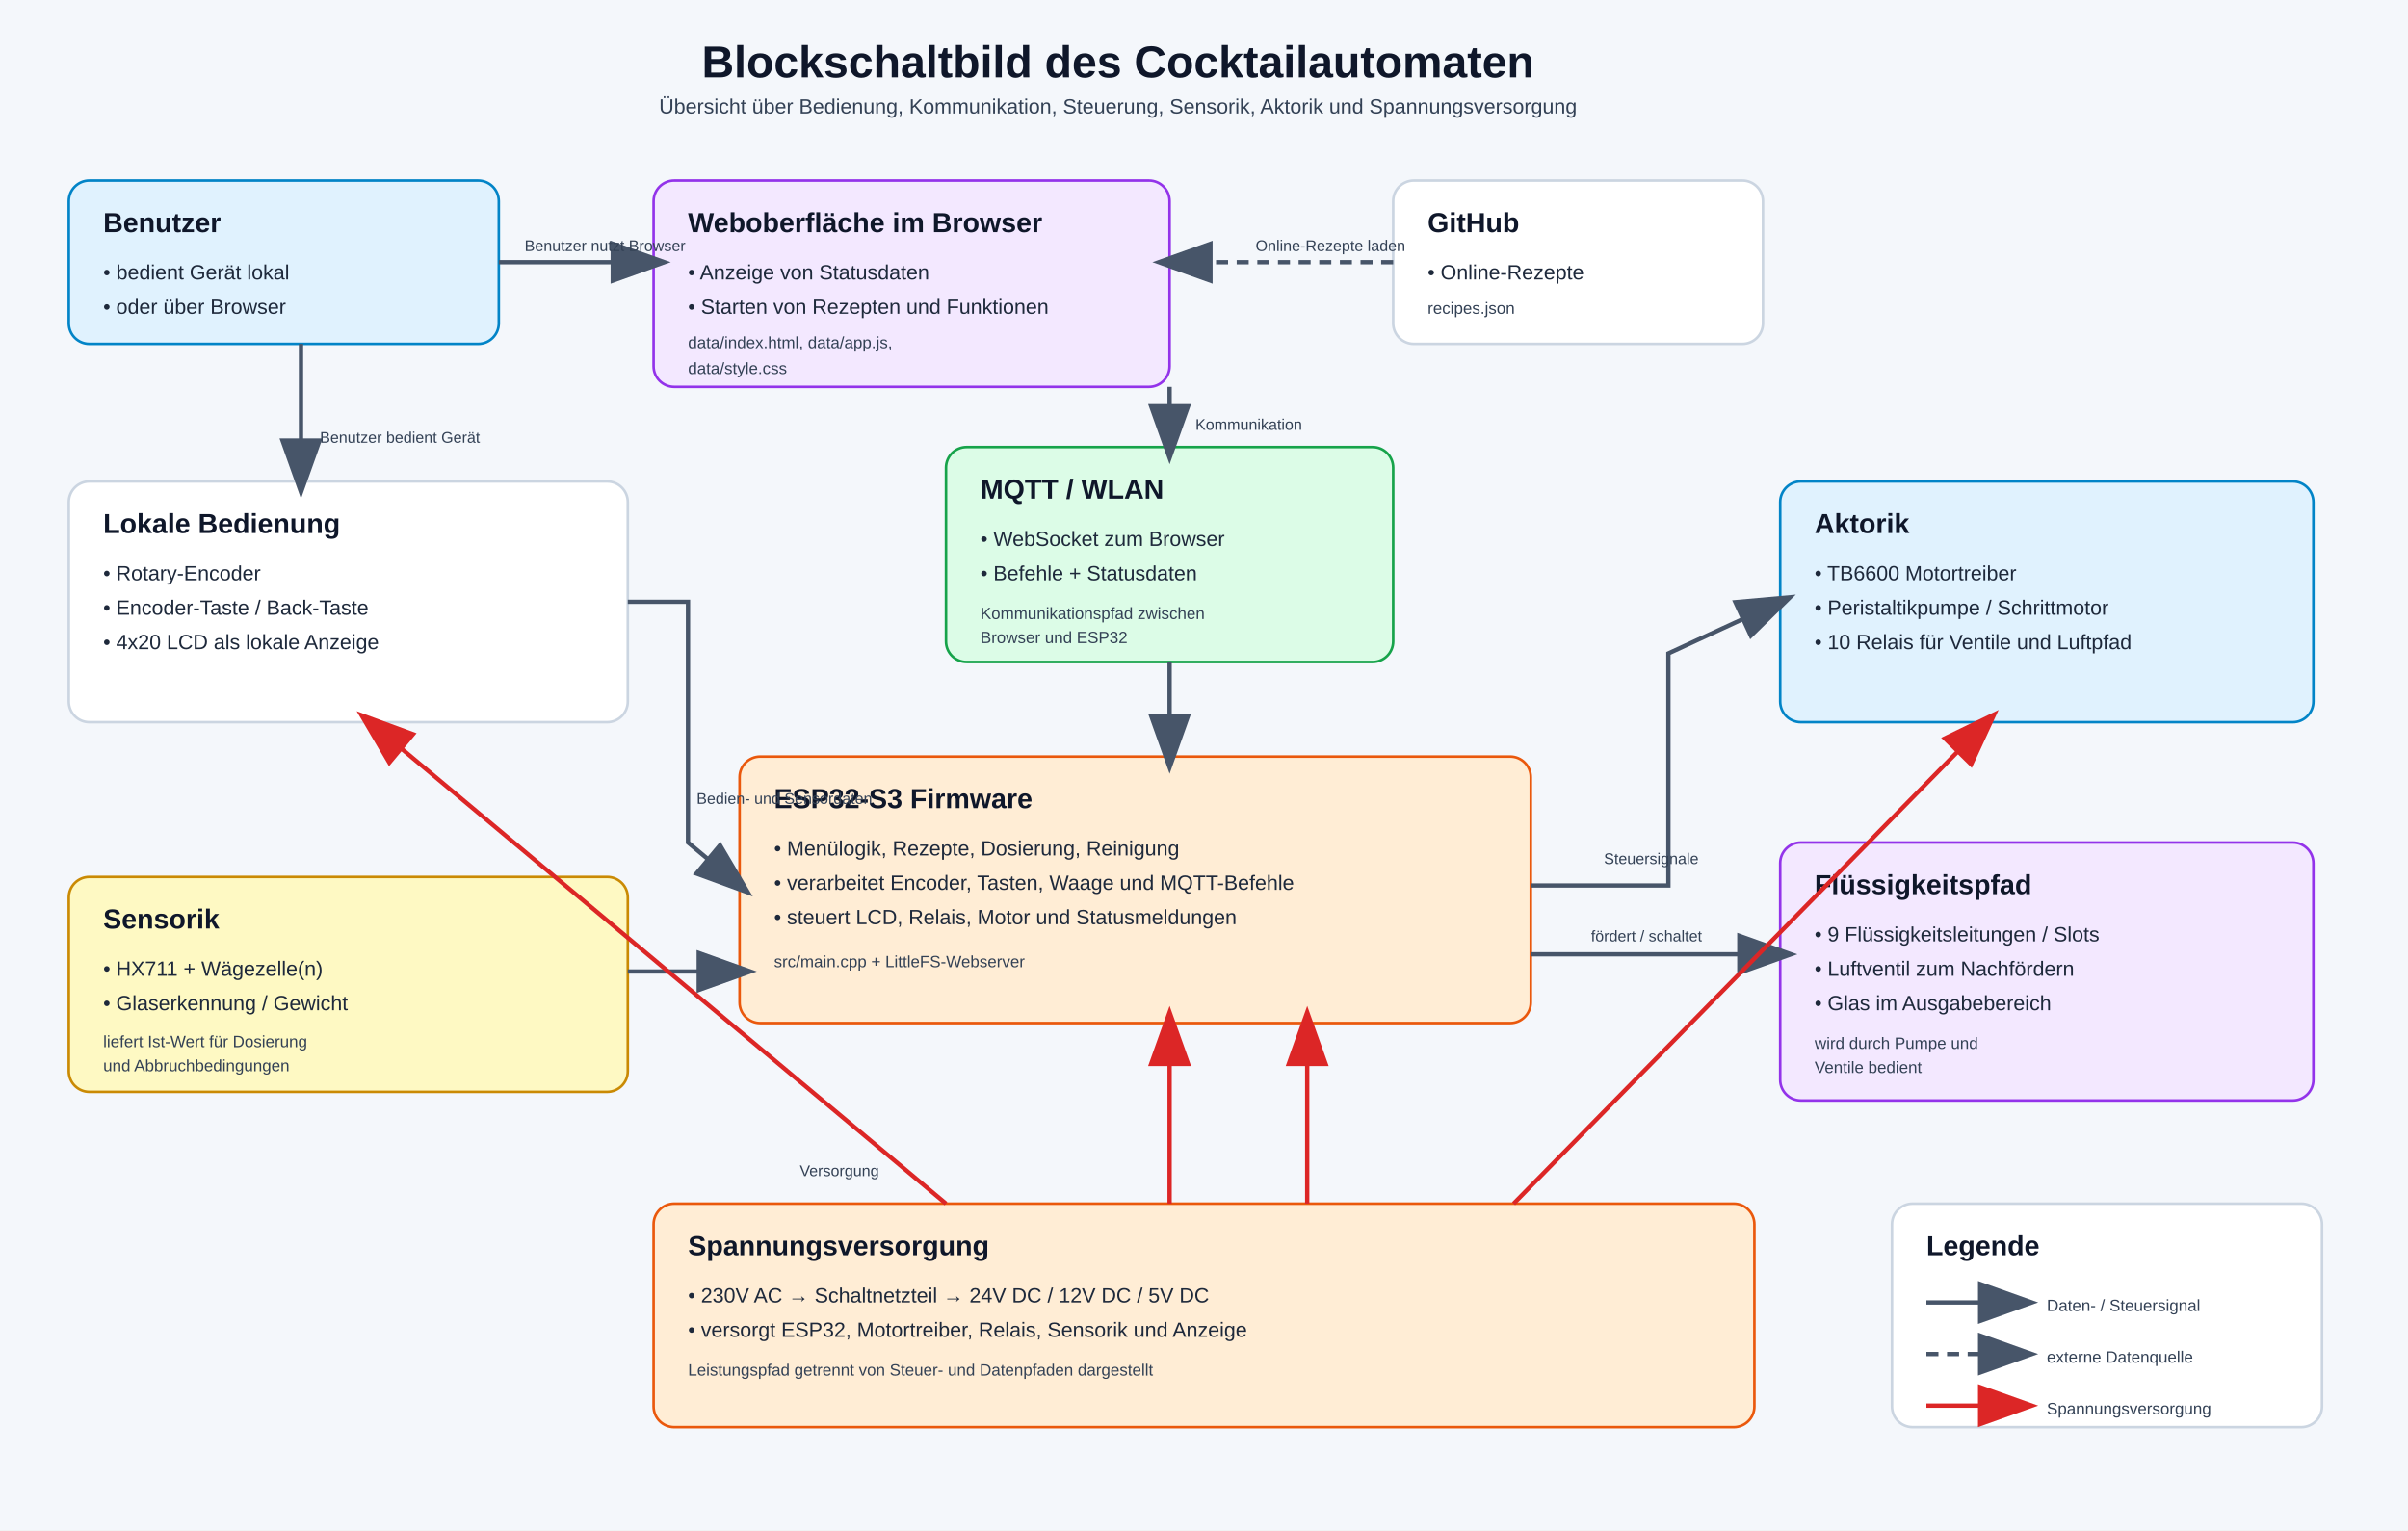
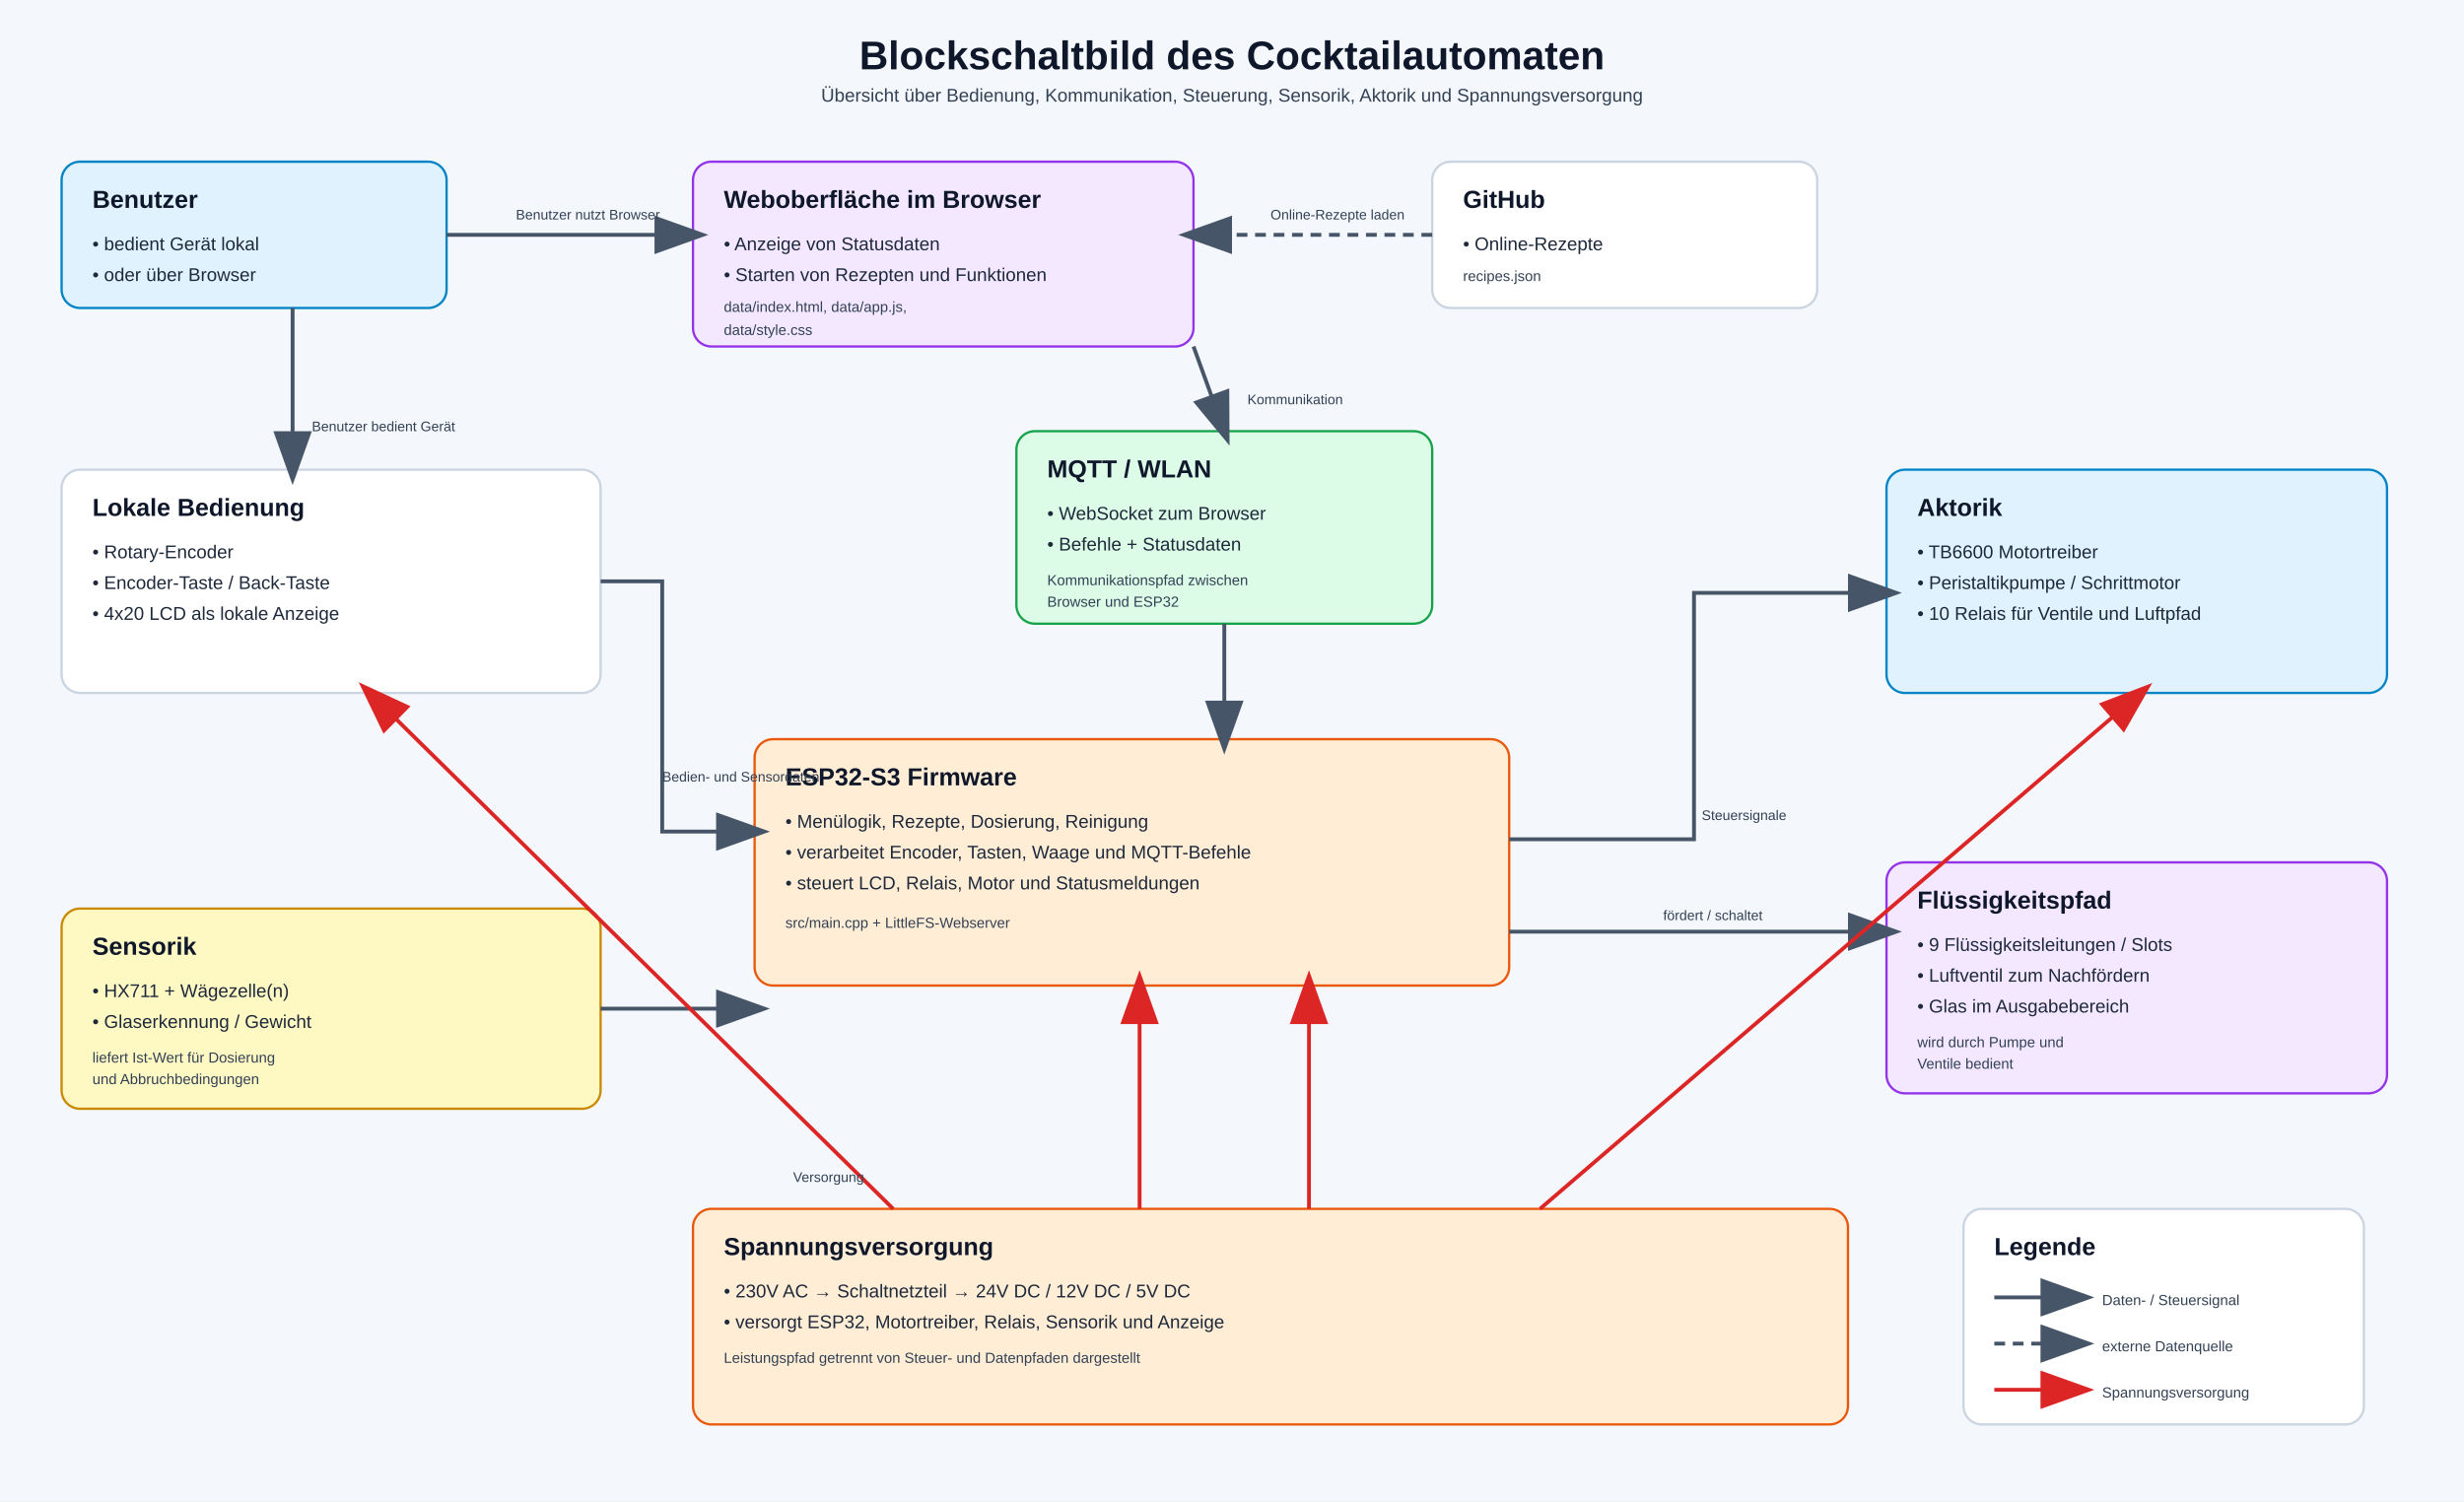
- <svg xmlns="http://www.w3.org/2000/svg" width="2800" height="1780" viewBox="0 0 2800 1780" role="img" aria-labelledby="title desc">
+ <svg xmlns="http://www.w3.org/2000/svg" width="3200" height="1950" viewBox="0 0 3200 1950" role="img" aria-labelledby="title desc">
  <defs>
    <style>
      .bg { fill: #f4f7fb; }
      .panel { fill: #ffffff; stroke: #cbd5e1; stroke-width: 3; rx: 24; ry: 24; }
      .panel-blue { fill: #e0f2fe; stroke: #0284c7; stroke-width: 3; rx: 24; ry: 24; }
      .panel-green { fill: #dcfce7; stroke: #16a34a; stroke-width: 3; rx: 24; ry: 24; }
      .panel-orange { fill: #ffedd5; stroke: #ea580c; stroke-width: 3; rx: 24; ry: 24; }
      .panel-purple { fill: #f3e8ff; stroke: #9333ea; stroke-width: 3; rx: 24; ry: 24; }
      .panel-yellow { fill: #fef9c3; stroke: #ca8a04; stroke-width: 3; rx: 24; ry: 24; }
      .title { font: 700 52px Arial, Helvetica, sans-serif; fill: #0f172a; }
      .subtitle { font: 400 24px Arial, Helvetica, sans-serif; fill: #334155; }
      .section { font: 700 32px Arial, Helvetica, sans-serif; fill: #0f172a; }
      .text { font: 400 24px Arial, Helvetica, sans-serif; fill: #1e293b; }
      .small { font: 400 19px Arial, Helvetica, sans-serif; fill: #334155; }
      .label { font: 400 18px Arial, Helvetica, sans-serif; fill: #334155; }
      .arrow { stroke: #475569; stroke-width: 5; fill: none; marker-end: url(#arrowhead); }
      .arrow-power { stroke: #dc2626; stroke-width: 5; fill: none; marker-end: url(#arrowhead-red); }
      .dashed { stroke-dasharray: 14 10; }
    </style>
    <marker id="arrowhead" markerWidth="14" markerHeight="10" refX="10" refY="5" orient="auto">
      <polygon points="0 0, 14 5, 0 10" fill="#475569" />
    </marker>
    <marker id="arrowhead-red" markerWidth="14" markerHeight="10" refX="10" refY="5" orient="auto">
      <polygon points="0 0, 14 5, 0 10" fill="#dc2626" />
    </marker>
  </defs>
-   <rect class="bg" x="0" y="0" width="2800" height="1780" />
-   <text class="title" x="1300" y="90" text-anchor="middle">Blockschaltbild des Cocktailautomaten</text>
-   <text class="subtitle" x="1300" y="132" text-anchor="middle">Übersicht über Bedienung, Kommunikation, Steuerung, Sensorik, Aktorik und Spannungsversorgung</text>
+   <rect class="bg" x="0" y="0" width="3200" height="1950" />
+   <text class="title" x="1600" y="90" text-anchor="middle">Blockschaltbild des Cocktailautomaten</text>
+   <text class="subtitle" x="1600" y="132" text-anchor="middle">Übersicht über Bedienung, Kommunikation, Steuerung, Sensorik, Aktorik und Spannungsversorgung</text>
  <rect class="panel-blue" x="80" y="210" width="500" height="190" />
  <text class="section" x="120" y="270">Benutzer</text>
  <text class="text" x="120" y="325">• bedient Gerät lokal</text>
  <text class="text" x="120" y="365">• oder über Browser</text>
-   <rect class="panel-purple" x="760" y="210" width="600" height="240" />
-   <text class="section" x="800" y="270">Weboberfläche im Browser</text>
-   <text class="text" x="800" y="325">• Anzeige von Statusdaten</text>
-   <text class="text" x="800" y="365">• Starten von Rezepten und Funktionen</text>
-   <text class="small" x="800" y="405">data/index.html, data/app.js,</text>
-   <text class="small" x="800" y="435">data/style.css</text>
-   <rect class="panel" x="1620" y="210" width="430" height="190" />
-   <text class="section" x="1660" y="270">GitHub</text>
-   <text class="text" x="1660" y="325">• Online-Rezepte</text>
-   <text class="small" x="1660" y="365">recipes.json</text>
-   <rect class="panel-green" x="1100" y="520" width="520" height="250" />
-   <text class="section" x="1140" y="580">MQTT / WLAN</text>
-   <text class="text" x="1140" y="635">• WebSocket zum Browser</text>
-   <text class="text" x="1140" y="675">• Befehle + Statusdaten</text>
-   <text class="small" x="1140" y="720">Kommunikationspfad zwischen</text>
-   <text class="small" x="1140" y="748">Browser und ESP32</text>
-   <rect class="panel-orange" x="860" y="880" width="920" height="310" />
-   <text class="section" x="900" y="940">ESP32-S3 Firmware</text>
-   <text class="text" x="900" y="995">• Menülogik, Rezepte, Dosierung, Reinigung</text>
-   <text class="text" x="900" y="1035">• verarbeitet Encoder, Tasten, Waage und MQTT-Befehle</text>
-   <text class="text" x="900" y="1075">• steuert LCD, Relais, Motor und Statusmeldungen</text>
-   <text class="small" x="900" y="1125">src/main.cpp + LittleFS-Webserver</text>
-   <rect class="panel" x="80" y="560" width="650" height="280" />
-   <text class="section" x="120" y="620">Lokale Bedienung</text>
-   <text class="text" x="120" y="675">• Rotary-Encoder</text>
-   <text class="text" x="120" y="715">• Encoder-Taste / Back-Taste</text>
-   <text class="text" x="120" y="755">• 4x20 LCD als lokale Anzeige</text>
-   <rect class="panel-yellow" x="80" y="1020" width="650" height="250" />
-   <text class="section" x="120" y="1080">Sensorik</text>
-   <text class="text" x="120" y="1135">• HX711 + Wägezelle(n)</text>
-   <text class="text" x="120" y="1175">• Glaserkennung / Gewicht</text>
-   <text class="small" x="120" y="1218">liefert Ist-Wert für Dosierung</text>
-   <text class="small" x="120" y="1246">und Abbruchbedingungen</text>
-   <rect class="panel-blue" x="2070" y="560" width="620" height="280" />
-   <text class="section" x="2110" y="620">Aktorik</text>
-   <text class="text" x="2110" y="675">• TB6600 Motortreiber</text>
-   <text class="text" x="2110" y="715">• Peristaltikpumpe / Schrittmotor</text>
-   <text class="text" x="2110" y="755">• 10 Relais für Ventile und Luftpfad</text>
-   <rect class="panel-purple" x="2070" y="980" width="620" height="300" />
-   <text class="section" x="2110" y="1040">Flüssigkeitspfad</text>
-   <text class="text" x="2110" y="1095">• 9 Flüssigkeitsleitungen / Slots</text>
-   <text class="text" x="2110" y="1135">• Luftventil zum Nachfördern</text>
-   <text class="text" x="2110" y="1175">• Glas im Ausgabebereich</text>
-   <text class="small" x="2110" y="1220">wird durch Pumpe und</text>
-   <text class="small" x="2110" y="1248">Ventile bedient</text>
-   <rect class="panel-orange" x="760" y="1400" width="1280" height="260" />
-   <text class="section" x="800" y="1460">Spannungsversorgung</text>
-   <text class="text" x="800" y="1515">• 230V AC → Schaltnetzteil → 24V DC / 12V DC / 5V DC</text>
-   <text class="text" x="800" y="1555">• versorgt ESP32, Motortreiber, Relais, Sensorik und Anzeige</text>
-   <text class="small" x="800" y="1600">Leistungspfad getrennt von Steuer- und Datenpfaden dargestellt</text>
-   <line class="arrow" x1="580" y1="305" x2="760" y2="305" />
-   <line class="arrow" x1="350" y1="400" x2="350" y2="560" />
-   <line class="arrow" x1="1360" y1="450" x2="1360" y2="520" />
-   <line class="arrow dashed" x1="1620" y1="305" x2="1360" y2="305" />
-   <line class="arrow" x1="1360" y1="770" x2="1360" y2="880" />
-   <path class="arrow" d="M730 700 L800 700 L800 980 L860 1030" />
-   <line class="arrow" x1="730" y1="1130" x2="860" y2="1130" />
-   <path class="arrow" d="M1780 1030 L1940 1030 L1940 760 L2070 700" />
-   <line class="arrow" x1="1780" y1="1110" x2="2070" y2="1110" />
-   <line class="arrow-power" x1="1100" y1="1400" x2="430" y2="840" />
-   <line class="arrow-power" x1="1360" y1="1400" x2="1360" y2="1190" />
-   <line class="arrow-power" x1="1520" y1="1400" x2="1520" y2="1190" />
-   <line class="arrow-power" x1="1760" y1="1400" x2="2310" y2="840" />
-   <text class="label" x="610" y="292">Benutzer nutzt Browser</text>
-   <text class="label" x="372" y="515">Benutzer bedient Gerät</text>
-   <text class="label" x="1390" y="500">Kommunikation</text>
-   <text class="label" x="1460" y="292">Online-Rezepte laden</text>
-   <text class="label" x="810" y="935">Bedien- und Sensordaten</text>
-   <text class="label" x="1865" y="1005">Steuersignale</text>
-   <text class="label" x="1850" y="1095">fördert / schaltet</text>
-   <text class="label" x="930" y="1368" fill="#dc2626">Versorgung</text>
-   <rect class="panel" x="2200" y="1400" width="500" height="260" />
-   <text class="section" x="2240" y="1460">Legende</text>
-   <line class="arrow" x1="2240" y1="1515" x2="2350" y2="1515" />
-   <text class="small" x="2380" y="1525">Daten- / Steuersignal</text>
-   <line class="arrow dashed" x1="2240" y1="1575" x2="2350" y2="1575" />
-   <text class="small" x="2380" y="1585">externe Datenquelle</text>
-   <line class="arrow-power" x1="2240" y1="1635" x2="2350" y2="1635" />
-   <text class="small" x="2380" y="1645">Spannungsversorgung</text>
+   <rect class="panel-purple" x="900" y="210" width="650" height="240" />
+   <text class="section" x="940" y="270">Weboberfläche im Browser</text>
+   <text class="text" x="940" y="325">• Anzeige von Statusdaten</text>
+   <text class="text" x="940" y="365">• Starten von Rezepten und Funktionen</text>
+   <text class="small" x="940" y="405">data/index.html, data/app.js,</text>
+   <text class="small" x="940" y="435">data/style.css</text>
+   <rect class="panel" x="1860" y="210" width="500" height="190" />
+   <text class="section" x="1900" y="270">GitHub</text>
+   <text class="text" x="1900" y="325">• Online-Rezepte</text>
+   <text class="small" x="1900" y="365">recipes.json</text>
+   <rect class="panel-green" x="1320" y="560" width="540" height="250" />
+   <text class="section" x="1360" y="620">MQTT / WLAN</text>
+   <text class="text" x="1360" y="675">• WebSocket zum Browser</text>
+   <text class="text" x="1360" y="715">• Befehle + Statusdaten</text>
+   <text class="small" x="1360" y="760">Kommunikationspfad zwischen</text>
+   <text class="small" x="1360" y="788">Browser und ESP32</text>
+   <rect class="panel-orange" x="980" y="960" width="980" height="320" />
+   <text class="section" x="1020" y="1020">ESP32-S3 Firmware</text>
+   <text class="text" x="1020" y="1075">• Menülogik, Rezepte, Dosierung, Reinigung</text>
+   <text class="text" x="1020" y="1115">• verarbeitet Encoder, Tasten, Waage und MQTT-Befehle</text>
+   <text class="text" x="1020" y="1155">• steuert LCD, Relais, Motor und Statusmeldungen</text>
+   <text class="small" x="1020" y="1205">src/main.cpp + LittleFS-Webserver</text>
+   <rect class="panel" x="80" y="610" width="700" height="290" />
+   <text class="section" x="120" y="670">Lokale Bedienung</text>
+   <text class="text" x="120" y="725">• Rotary-Encoder</text>
+   <text class="text" x="120" y="765">• Encoder-Taste / Back-Taste</text>
+   <text class="text" x="120" y="805">• 4x20 LCD als lokale Anzeige</text>
+   <rect class="panel-yellow" x="80" y="1180" width="700" height="260" />
+   <text class="section" x="120" y="1240">Sensorik</text>
+   <text class="text" x="120" y="1295">• HX711 + Wägezelle(n)</text>
+   <text class="text" x="120" y="1335">• Glaserkennung / Gewicht</text>
+   <text class="small" x="120" y="1380">liefert Ist-Wert für Dosierung</text>
+   <text class="small" x="120" y="1408">und Abbruchbedingungen</text>
+   <rect class="panel-blue" x="2450" y="610" width="650" height="290" />
+   <text class="section" x="2490" y="670">Aktorik</text>
+   <text class="text" x="2490" y="725">• TB6600 Motortreiber</text>
+   <text class="text" x="2490" y="765">• Peristaltikpumpe / Schrittmotor</text>
+   <text class="text" x="2490" y="805">• 10 Relais für Ventile und Luftpfad</text>
+   <rect class="panel-purple" x="2450" y="1120" width="650" height="300" />
+   <text class="section" x="2490" y="1180">Flüssigkeitspfad</text>
+   <text class="text" x="2490" y="1235">• 9 Flüssigkeitsleitungen / Slots</text>
+   <text class="text" x="2490" y="1275">• Luftventil zum Nachfördern</text>
+   <text class="text" x="2490" y="1315">• Glas im Ausgabebereich</text>
+   <text class="small" x="2490" y="1360">wird durch Pumpe und</text>
+   <text class="small" x="2490" y="1388">Ventile bedient</text>
+   <rect class="panel-orange" x="900" y="1570" width="1500" height="280" />
+   <text class="section" x="940" y="1630">Spannungsversorgung</text>
+   <text class="text" x="940" y="1685">• 230V AC → Schaltnetzteil → 24V DC / 12V DC / 5V DC</text>
+   <text class="text" x="940" y="1725">• versorgt ESP32, Motortreiber, Relais, Sensorik und Anzeige</text>
+   <text class="small" x="940" y="1770">Leistungspfad getrennt von Steuer- und Datenpfaden dargestellt</text>
+   <line class="arrow" x1="580" y1="305" x2="900" y2="305" />
+   <line class="arrow" x1="380" y1="400" x2="380" y2="610" />
+   <line class="arrow" x1="1550" y1="450" x2="1590" y2="560" />
+   <line class="arrow dashed" x1="1860" y1="305" x2="1550" y2="305" />
+   <line class="arrow" x1="1590" y1="810" x2="1590" y2="960" />
+   <path class="arrow" d="M780 755 L860 755 L860 1080 L980 1080" />
+   <line class="arrow" x1="780" y1="1310" x2="980" y2="1310" />
+   <path class="arrow" d="M1960 1090 L2200 1090 L2200 770 L2450 770" />
+   <line class="arrow" x1="1960" y1="1210" x2="2450" y2="1210" />
+   <line class="arrow-power" x1="1160" y1="1570" x2="480" y2="900" />
+   <line class="arrow-power" x1="1480" y1="1570" x2="1480" y2="1280" />
+   <line class="arrow-power" x1="1700" y1="1570" x2="1700" y2="1280" />
+   <line class="arrow-power" x1="2000" y1="1570" x2="2780" y2="900" />
+   <text class="label" x="670" y="285">Benutzer nutzt Browser</text>
+   <text class="label" x="405" y="560">Benutzer bedient Gerät</text>
+   <text class="label" x="1620" y="525">Kommunikation</text>
+   <text class="label" x="1650" y="285">Online-Rezepte laden</text>
+   <text class="label" x="860" y="1015">Bedien- und Sensordaten</text>
+   <text class="label" x="2210" y="1065">Steuersignale</text>
+   <text class="label" x="2160" y="1195">fördert / schaltet</text>
+   <text class="label" x="1030" y="1535" fill="#dc2626">Versorgung</text>
+   <rect class="panel" x="2550" y="1570" width="520" height="280" />
+   <text class="section" x="2590" y="1630">Legende</text>
+   <line class="arrow" x1="2590" y1="1685" x2="2700" y2="1685" />
+   <text class="small" x="2730" y="1695">Daten- / Steuersignal</text>
+   <line class="arrow dashed" x1="2590" y1="1745" x2="2700" y2="1745" />
+   <text class="small" x="2730" y="1755">externe Datenquelle</text>
+   <line class="arrow-power" x1="2590" y1="1805" x2="2700" y2="1805" />
+   <text class="small" x="2730" y="1815">Spannungsversorgung</text>
</svg>
